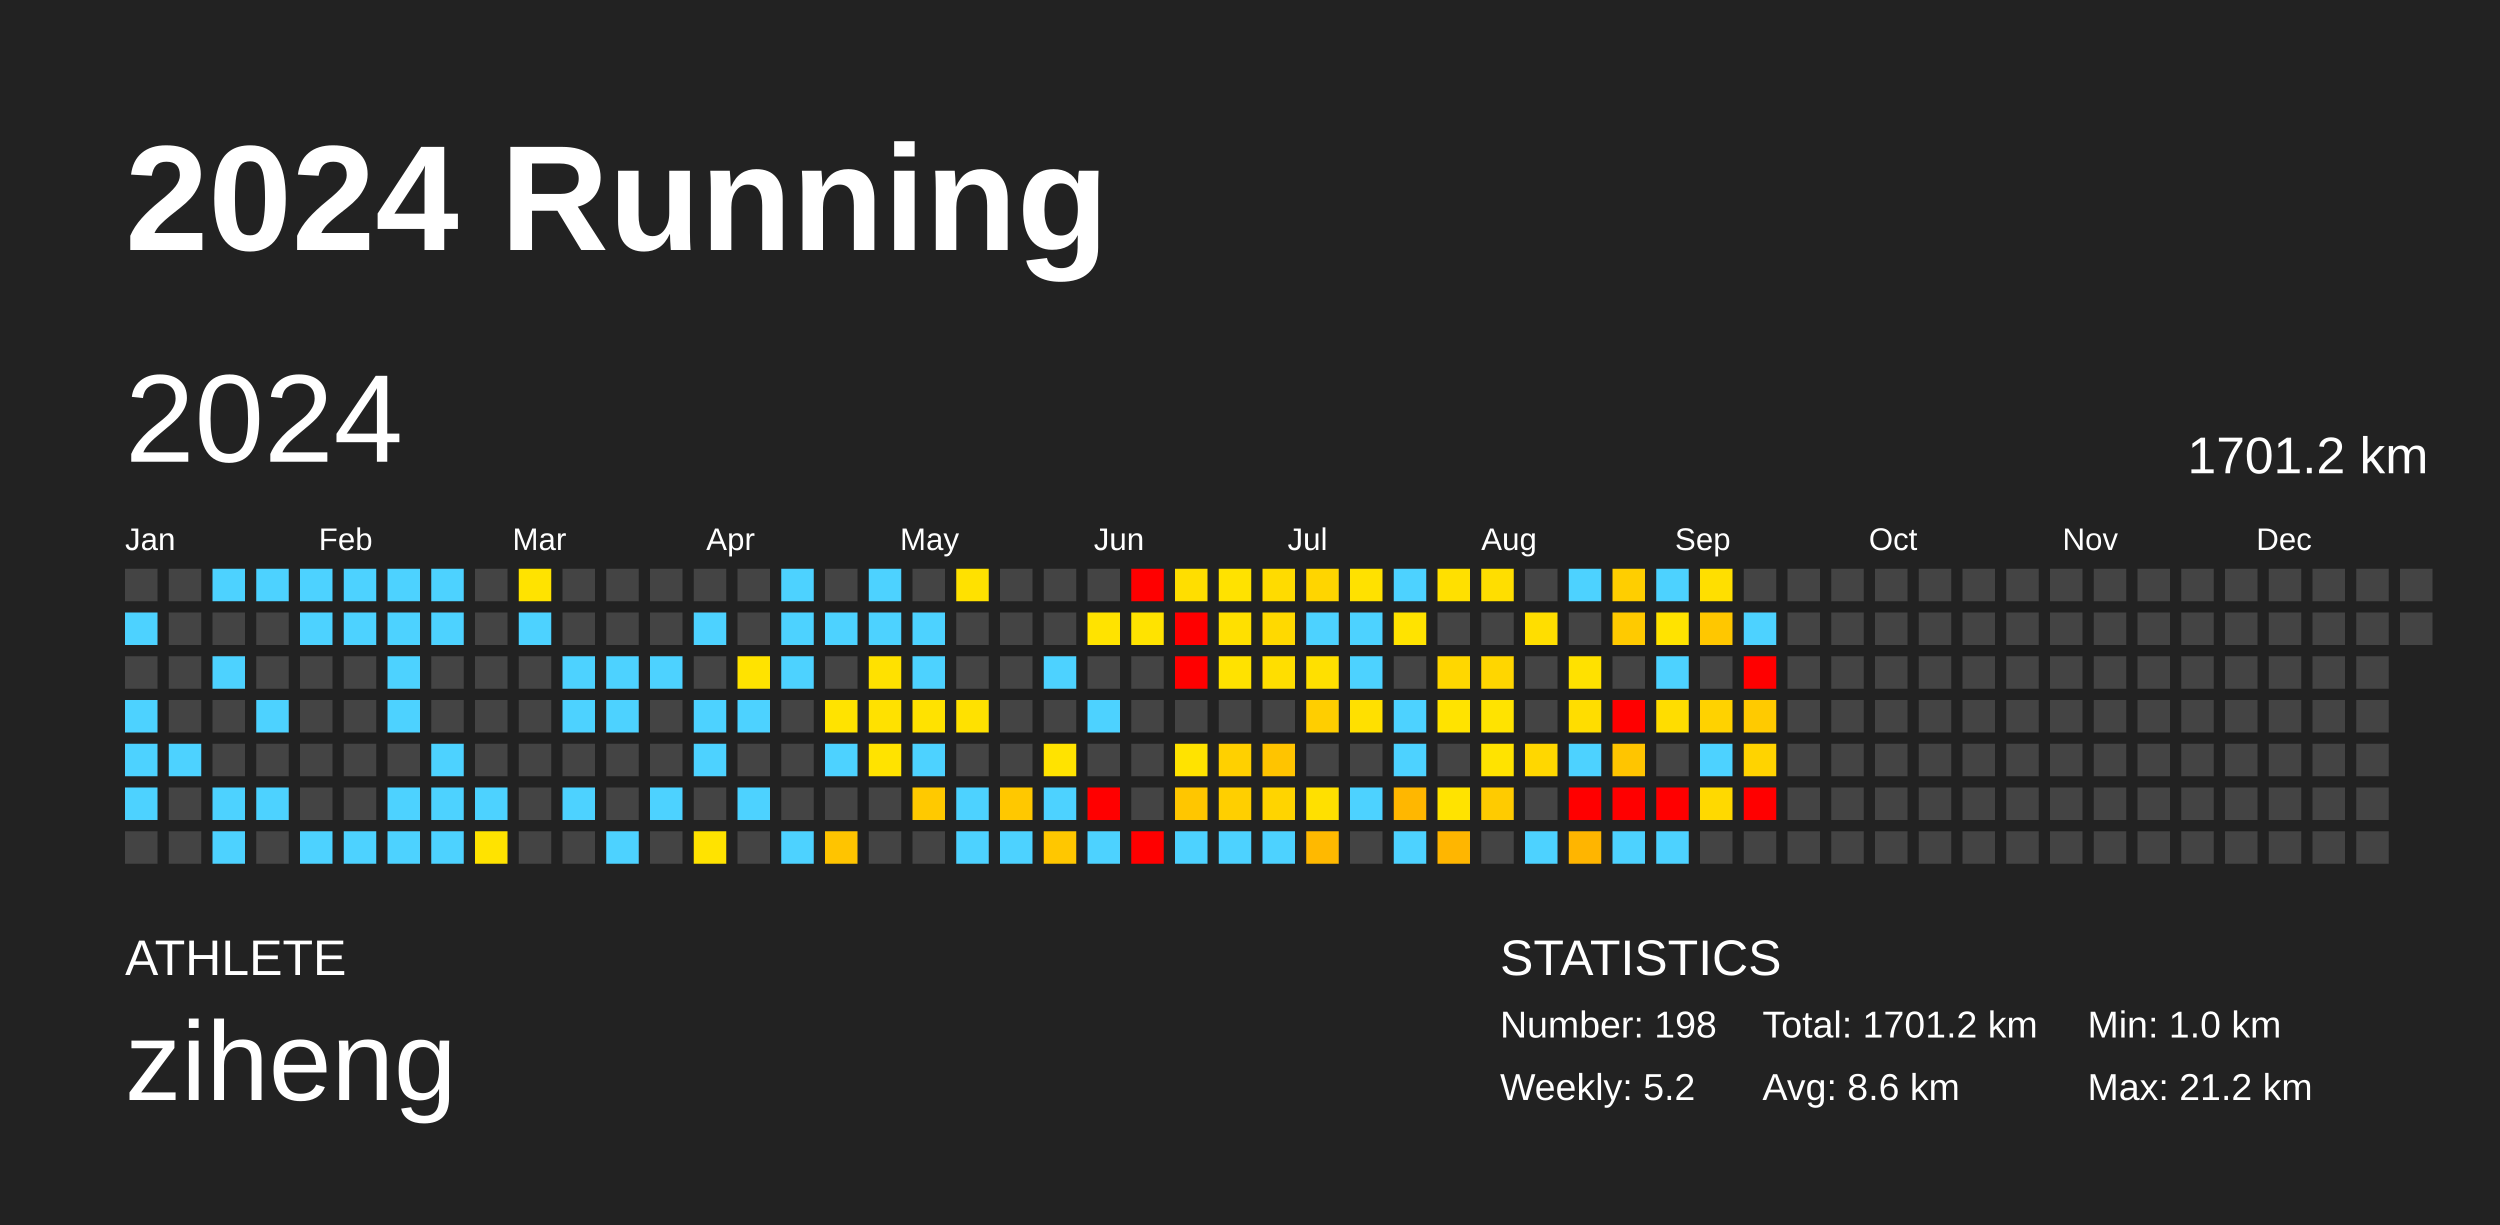
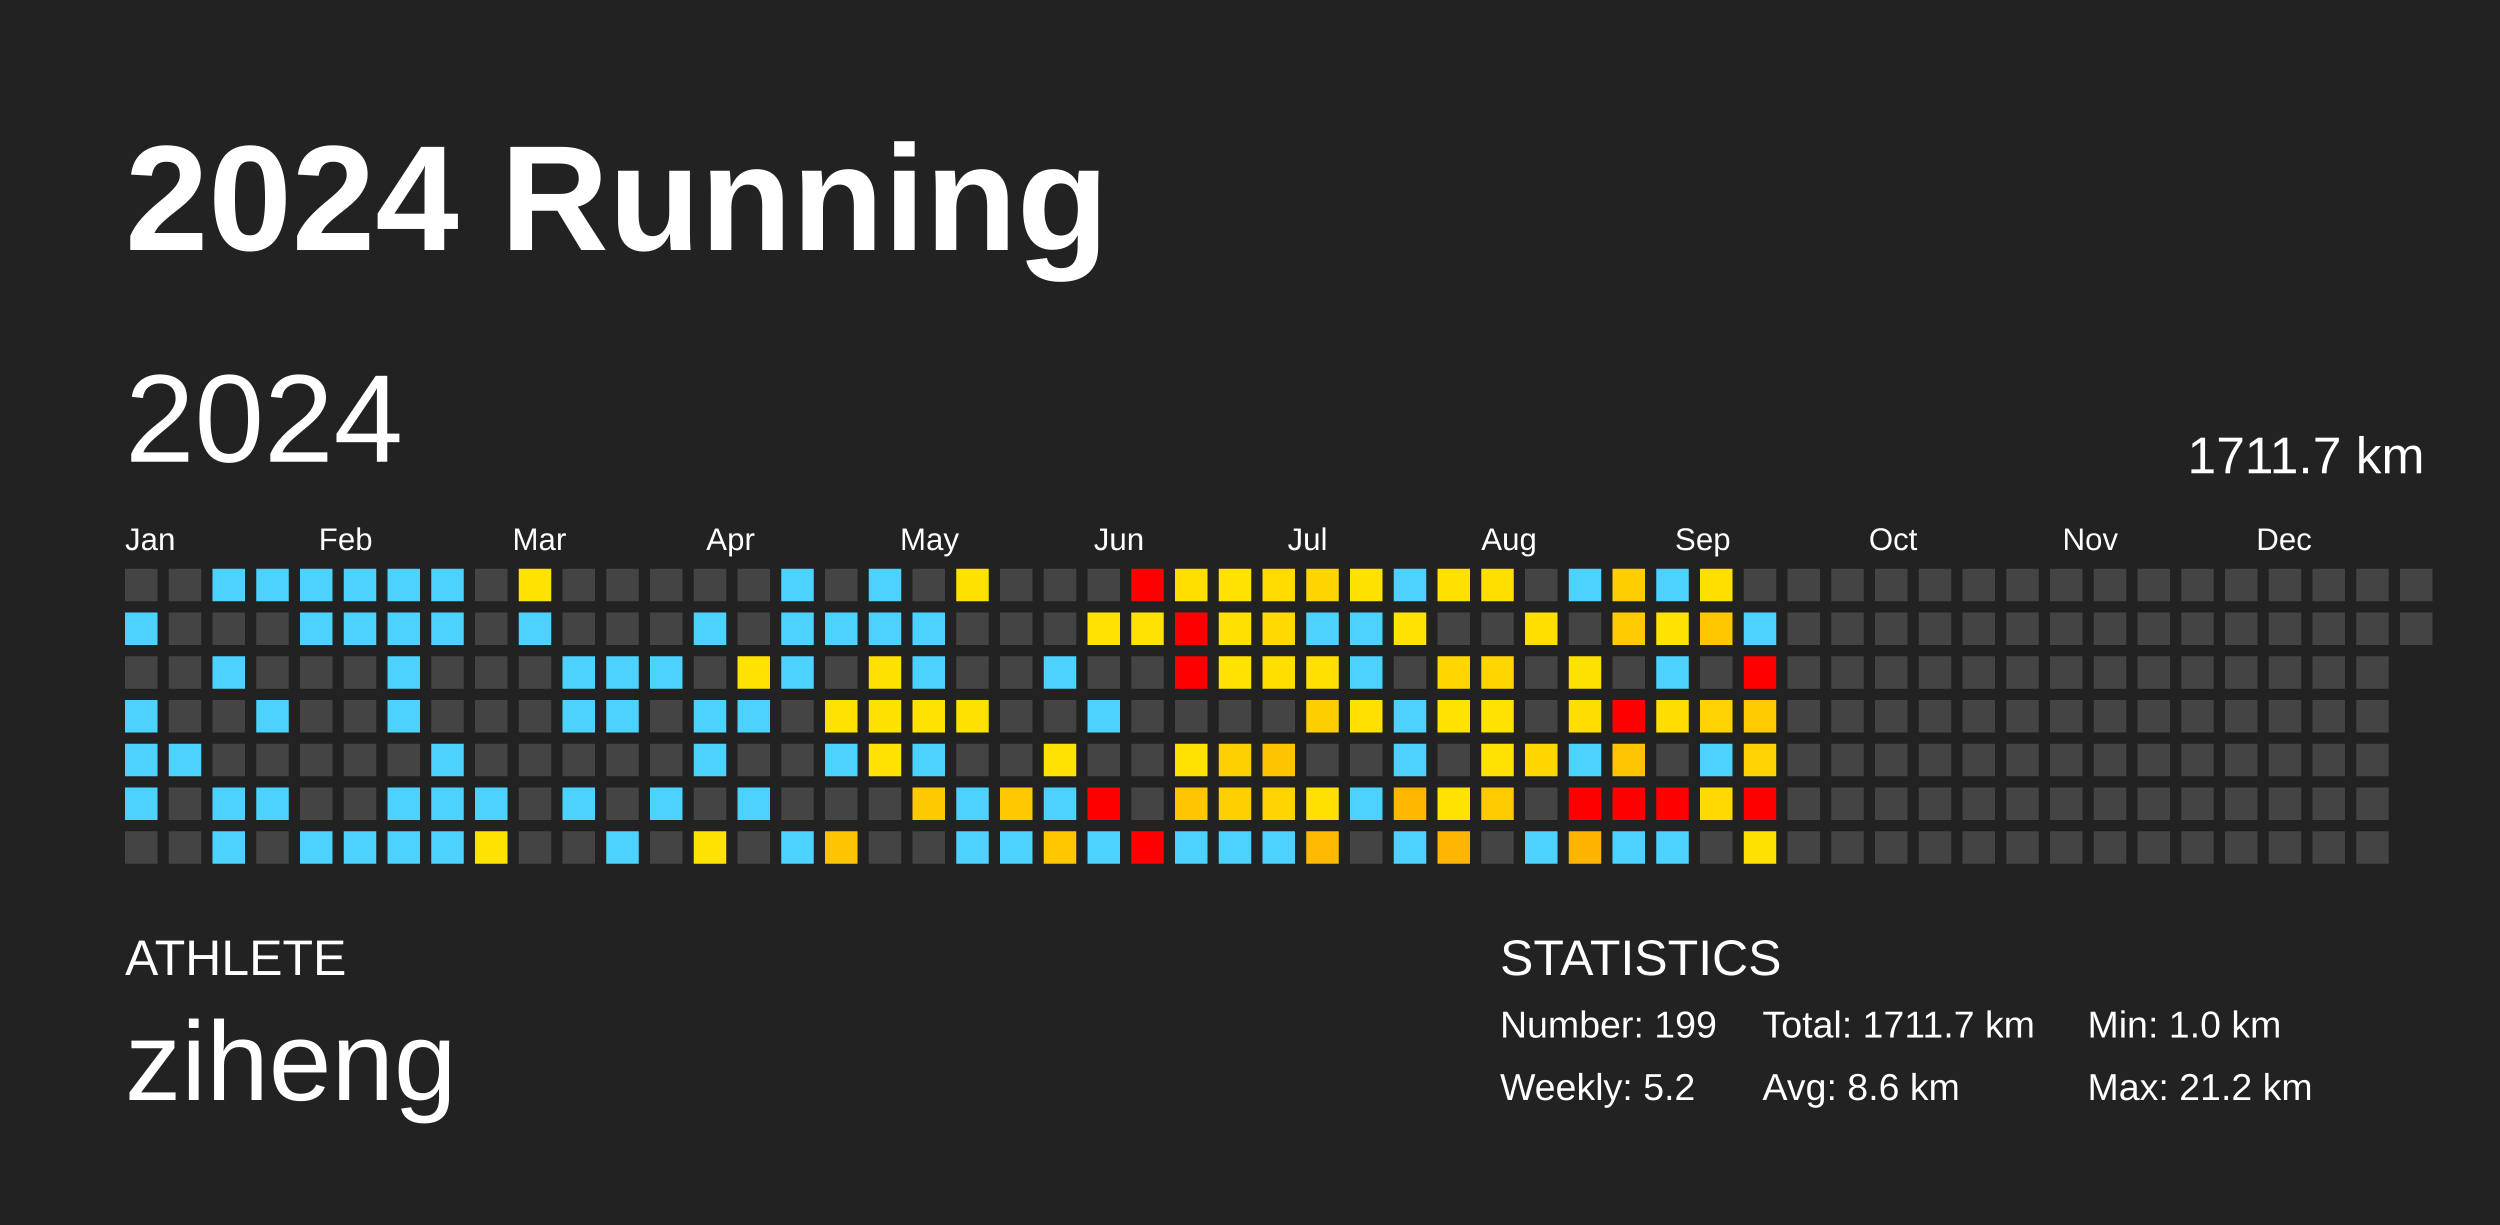
<svg xmlns="http://www.w3.org/2000/svg" baseProfile="full" height="98mm" version="1.1" viewBox="0,0,200,98" width="200mm">
  <defs />
  <rect fill="#222222" height="98" width="200" x="0" y="0" />
  <text fill="#FFFFFF" style="font-size:12px; font-family:Arial; font-weight:bold;" x="10" y="20">2024 Running</text>
  <text fill="#FFFFFF" style="font-size:4px; font-family:Arial" x="10" y="78">ATHLETE</text>
  <text fill="#FFFFFF" style="font-size:9px; font-family:Arial" x="10" y="88">ziheng</text>
  <text fill="#FFFFFF" style="font-size:4px; font-family:Arial" x="120" y="78">STATISTICS</text>
-   <text fill="#FFFFFF" style="font-size:3px; font-family:Arial" x="120" y="83">Number: 198</text>
+   <text fill="#FFFFFF" style="font-size:3px; font-family:Arial" x="120" y="83">Number: 199</text>
  <text fill="#FFFFFF" style="font-size:3px; font-family:Arial" x="120" y="88">Weekly: 5.2</text>
-   <text fill="#FFFFFF" style="font-size:3px; font-family:Arial" x="141" y="83">Total: 1701.2 km</text>
+   <text fill="#FFFFFF" style="font-size:3px; font-family:Arial" x="141" y="83">Total: 1711.7 km</text>
  <text fill="#FFFFFF" style="font-size:3px; font-family:Arial" x="141" y="88">Avg: 8.6 km</text>
  <text fill="#FFFFFF" style="font-size:3px; font-family:Arial" x="167" y="83">Min: 1.0 km</text>
  <text fill="#FFFFFF" style="font-size:3px; font-family:Arial" x="167" y="88">Max: 21.2 km</text>
  <text dominant-baseline="hanging" fill="#FFFFFF" style="font-size:10.0px; font-family:Arial;" x="10" y="30">2024</text>
-   <text dominant-baseline="hanging" fill="#FFFFFF" style="font-size:4.125px; font-family:Arial;" x="175" y="35">1701.2 km</text>
+   <text dominant-baseline="hanging" fill="#FFFFFF" style="font-size:4.125px; font-family:Arial;" x="175" y="35">1711.7 km</text>
  <text fill="#FFFFFF" style="font-size:2.5px; font-family:Arial" x="10.0" y="44">Jan</text>
  <text fill="#FFFFFF" style="font-size:2.5px; font-family:Arial" x="25.5" y="44">Feb</text>
  <text fill="#FFFFFF" style="font-size:2.5px; font-family:Arial" x="41.0" y="44">Mar</text>
  <text fill="#FFFFFF" style="font-size:2.5px; font-family:Arial" x="56.5" y="44">Apr</text>
  <text fill="#FFFFFF" style="font-size:2.5px; font-family:Arial" x="72.0" y="44">May</text>
  <text fill="#FFFFFF" style="font-size:2.5px; font-family:Arial" x="87.5" y="44">Jun</text>
  <text fill="#FFFFFF" style="font-size:2.5px; font-family:Arial" x="103.0" y="44">Jul</text>
  <text fill="#FFFFFF" style="font-size:2.5px; font-family:Arial" x="118.5" y="44">Aug</text>
  <text fill="#FFFFFF" style="font-size:2.5px; font-family:Arial" x="134.0" y="44">Sep</text>
  <text fill="#FFFFFF" style="font-size:2.5px; font-family:Arial" x="149.5" y="44">Oct</text>
  <text fill="#FFFFFF" style="font-size:2.5px; font-family:Arial" x="165.0" y="44">Nov</text>
  <text fill="#FFFFFF" style="font-size:2.5px; font-family:Arial" x="180.5" y="44">Dec</text>
  <rect fill="#444444" height="2.6" width="2.6" x="10.0" y="45.5" />
  <rect fill="#4dd2ff" height="2.6" width="2.6" x="10.0" y="49.0" />
  <rect fill="#444444" height="2.6" width="2.6" x="10.0" y="52.5" />
  <rect fill="#4dd2ff" height="2.6" width="2.6" x="10.0" y="56.0" />
  <rect fill="#4dd2ff" height="2.6" width="2.6" x="10.0" y="59.5" />
  <rect fill="#4dd2ff" height="2.6" width="2.6" x="10.0" y="63.0" />
  <rect fill="#444444" height="2.6" width="2.6" x="10.0" y="66.5" />
  <rect fill="#444444" height="2.6" width="2.6" x="13.5" y="45.5" />
  <rect fill="#444444" height="2.6" width="2.6" x="13.5" y="49.0" />
  <rect fill="#444444" height="2.6" width="2.6" x="13.5" y="52.5" />
  <rect fill="#444444" height="2.6" width="2.6" x="13.5" y="56.0" />
  <rect fill="#4dd2ff" height="2.6" width="2.6" x="13.5" y="59.5" />
  <rect fill="#444444" height="2.6" width="2.6" x="13.5" y="63.0" />
  <rect fill="#444444" height="2.6" width="2.6" x="13.5" y="66.5" />
  <rect fill="#4dd2ff" height="2.6" width="2.6" x="17.0" y="45.5" />
  <rect fill="#444444" height="2.6" width="2.6" x="17.0" y="49.0" />
  <rect fill="#4dd2ff" height="2.6" width="2.6" x="17.0" y="52.5" />
  <rect fill="#444444" height="2.6" width="2.6" x="17.0" y="56.0" />
  <rect fill="#444444" height="2.6" width="2.6" x="17.0" y="59.5" />
  <rect fill="#4dd2ff" height="2.6" width="2.6" x="17.0" y="63.0" />
  <rect fill="#4dd2ff" height="2.6" width="2.6" x="17.0" y="66.5" />
  <rect fill="#4dd2ff" height="2.6" width="2.6" x="20.5" y="45.5" />
  <rect fill="#444444" height="2.6" width="2.6" x="20.5" y="49.0" />
  <rect fill="#444444" height="2.6" width="2.6" x="20.5" y="52.5" />
  <rect fill="#4dd2ff" height="2.6" width="2.6" x="20.5" y="56.0" />
  <rect fill="#444444" height="2.6" width="2.6" x="20.5" y="59.5" />
  <rect fill="#4dd2ff" height="2.6" width="2.6" x="20.5" y="63.0" />
  <rect fill="#444444" height="2.6" width="2.6" x="20.5" y="66.5" />
  <rect fill="#4dd2ff" height="2.6" width="2.6" x="24.0" y="45.5" />
  <rect fill="#4dd2ff" height="2.6" width="2.6" x="24.0" y="49.0" />
  <rect fill="#444444" height="2.6" width="2.6" x="24.0" y="52.5" />
  <rect fill="#444444" height="2.6" width="2.6" x="24.0" y="56.0" />
  <rect fill="#444444" height="2.6" width="2.6" x="24.0" y="59.5" />
  <rect fill="#444444" height="2.6" width="2.6" x="24.0" y="63.0" />
  <rect fill="#4dd2ff" height="2.6" width="2.6" x="24.0" y="66.5" />
  <rect fill="#4dd2ff" height="2.6" width="2.6" x="27.5" y="45.5" />
  <rect fill="#4dd2ff" height="2.6" width="2.6" x="27.5" y="49.0" />
  <rect fill="#444444" height="2.6" width="2.6" x="27.5" y="52.5" />
  <rect fill="#444444" height="2.6" width="2.6" x="27.5" y="56.0" />
  <rect fill="#444444" height="2.6" width="2.6" x="27.5" y="59.5" />
  <rect fill="#444444" height="2.6" width="2.6" x="27.5" y="63.0" />
  <rect fill="#4dd2ff" height="2.6" width="2.6" x="27.5" y="66.5" />
  <rect fill="#4dd2ff" height="2.6" width="2.6" x="31.0" y="45.5" />
  <rect fill="#4dd2ff" height="2.6" width="2.6" x="31.0" y="49.0" />
  <rect fill="#4dd2ff" height="2.6" width="2.6" x="31.0" y="52.5" />
  <rect fill="#4dd2ff" height="2.6" width="2.6" x="31.0" y="56.0" />
  <rect fill="#444444" height="2.6" width="2.6" x="31.0" y="59.5" />
  <rect fill="#4dd2ff" height="2.6" width="2.6" x="31.0" y="63.0" />
  <rect fill="#4dd2ff" height="2.6" width="2.6" x="31.0" y="66.5" />
  <rect fill="#4dd2ff" height="2.6" width="2.6" x="34.5" y="45.5" />
  <rect fill="#4dd2ff" height="2.6" width="2.6" x="34.5" y="49.0" />
  <rect fill="#444444" height="2.6" width="2.6" x="34.5" y="52.5" />
  <rect fill="#444444" height="2.6" width="2.6" x="34.5" y="56.0" />
  <rect fill="#4dd2ff" height="2.6" width="2.6" x="34.5" y="59.5" />
  <rect fill="#4dd2ff" height="2.6" width="2.6" x="34.5" y="63.0" />
  <rect fill="#4dd2ff" height="2.6" width="2.6" x="34.5" y="66.5" />
  <rect fill="#444444" height="2.6" width="2.6" x="38.0" y="45.5" />
  <rect fill="#444444" height="2.6" width="2.6" x="38.0" y="49.0" />
  <rect fill="#444444" height="2.6" width="2.6" x="38.0" y="52.5" />
  <rect fill="#444444" height="2.6" width="2.6" x="38.0" y="56.0" />
  <rect fill="#444444" height="2.6" width="2.6" x="38.0" y="59.5" />
  <rect fill="#4dd2ff" height="2.6" width="2.6" x="38.0" y="63.0" />
  <rect fill="#ffe300" height="2.6" width="2.6" x="38.0" y="66.5" />
  <rect fill="#ffe300" height="2.6" width="2.6" x="41.5" y="45.5" />
  <rect fill="#4dd2ff" height="2.6" width="2.6" x="41.5" y="49.0" />
  <rect fill="#444444" height="2.6" width="2.6" x="41.5" y="52.5" />
  <rect fill="#444444" height="2.6" width="2.6" x="41.5" y="56.0" />
  <rect fill="#444444" height="2.6" width="2.6" x="41.5" y="59.5" />
  <rect fill="#444444" height="2.6" width="2.6" x="41.5" y="63.0" />
  <rect fill="#444444" height="2.6" width="2.6" x="41.5" y="66.5" />
  <rect fill="#444444" height="2.6" width="2.6" x="45.0" y="45.5" />
  <rect fill="#444444" height="2.6" width="2.6" x="45.0" y="49.0" />
  <rect fill="#4dd2ff" height="2.6" width="2.6" x="45.0" y="52.5" />
  <rect fill="#4dd2ff" height="2.6" width="2.6" x="45.0" y="56.0" />
  <rect fill="#444444" height="2.6" width="2.6" x="45.0" y="59.5" />
  <rect fill="#4dd2ff" height="2.6" width="2.6" x="45.0" y="63.0" />
  <rect fill="#444444" height="2.6" width="2.6" x="45.0" y="66.5" />
  <rect fill="#444444" height="2.6" width="2.6" x="48.5" y="45.5" />
  <rect fill="#444444" height="2.6" width="2.6" x="48.5" y="49.0" />
  <rect fill="#4dd2ff" height="2.6" width="2.6" x="48.5" y="52.5" />
  <rect fill="#4dd2ff" height="2.6" width="2.6" x="48.5" y="56.0" />
  <rect fill="#444444" height="2.6" width="2.6" x="48.5" y="59.5" />
  <rect fill="#444444" height="2.6" width="2.6" x="48.5" y="63.0" />
  <rect fill="#4dd2ff" height="2.6" width="2.6" x="48.5" y="66.5" />
  <rect fill="#444444" height="2.6" width="2.6" x="52.0" y="45.5" />
  <rect fill="#444444" height="2.6" width="2.6" x="52.0" y="49.0" />
  <rect fill="#4dd2ff" height="2.6" width="2.6" x="52.0" y="52.5" />
  <rect fill="#444444" height="2.6" width="2.6" x="52.0" y="56.0" />
  <rect fill="#444444" height="2.6" width="2.6" x="52.0" y="59.5" />
  <rect fill="#4dd2ff" height="2.6" width="2.6" x="52.0" y="63.0" />
  <rect fill="#444444" height="2.6" width="2.6" x="52.0" y="66.5" />
  <rect fill="#444444" height="2.6" width="2.6" x="55.5" y="45.5" />
  <rect fill="#4dd2ff" height="2.6" width="2.6" x="55.5" y="49.0" />
  <rect fill="#444444" height="2.6" width="2.6" x="55.5" y="52.5" />
  <rect fill="#4dd2ff" height="2.6" width="2.6" x="55.5" y="56.0" />
  <rect fill="#4dd2ff" height="2.6" width="2.6" x="55.5" y="59.5" />
  <rect fill="#444444" height="2.6" width="2.6" x="55.5" y="63.0" />
  <rect fill="#ffe300" height="2.6" width="2.6" x="55.5" y="66.5" />
  <rect fill="#444444" height="2.6" width="2.6" x="59.0" y="45.5" />
  <rect fill="#444444" height="2.6" width="2.6" x="59.0" y="49.0" />
  <rect fill="#ffe300" height="2.6" width="2.6" x="59.0" y="52.5" />
  <rect fill="#4dd2ff" height="2.6" width="2.6" x="59.0" y="56.0" />
  <rect fill="#444444" height="2.6" width="2.6" x="59.0" y="59.5" />
  <rect fill="#4dd2ff" height="2.6" width="2.6" x="59.0" y="63.0" />
  <rect fill="#444444" height="2.6" width="2.6" x="59.0" y="66.5" />
  <rect fill="#4dd2ff" height="2.6" width="2.6" x="62.5" y="45.5" />
  <rect fill="#4dd2ff" height="2.6" width="2.6" x="62.5" y="49.0" />
  <rect fill="#4dd2ff" height="2.6" width="2.6" x="62.5" y="52.5" />
  <rect fill="#444444" height="2.6" width="2.6" x="62.5" y="56.0" />
  <rect fill="#444444" height="2.6" width="2.6" x="62.5" y="59.5" />
  <rect fill="#444444" height="2.6" width="2.6" x="62.5" y="63.0" />
  <rect fill="#4dd2ff" height="2.6" width="2.6" x="62.5" y="66.5" />
  <rect fill="#444444" height="2.6" width="2.6" x="66.0" y="45.5" />
  <rect fill="#4dd2ff" height="2.6" width="2.6" x="66.0" y="49.0" />
  <rect fill="#444444" height="2.6" width="2.6" x="66.0" y="52.5" />
  <rect fill="#ffe300" height="2.6" width="2.6" x="66.0" y="56.0" />
  <rect fill="#4dd2ff" height="2.6" width="2.6" x="66.0" y="59.5" />
  <rect fill="#444444" height="2.6" width="2.6" x="66.0" y="63.0" />
  <rect fill="#ffc400" height="2.6" width="2.6" x="66.0" y="66.5" />
  <rect fill="#4dd2ff" height="2.6" width="2.6" x="69.5" y="45.5" />
  <rect fill="#4dd2ff" height="2.6" width="2.6" x="69.5" y="49.0" />
  <rect fill="#ffe100" height="2.6" width="2.6" x="69.5" y="52.5" />
  <rect fill="#ffe100" height="2.6" width="2.6" x="69.5" y="56.0" />
  <rect fill="#ffe300" height="2.6" width="2.6" x="69.5" y="59.5" />
  <rect fill="#444444" height="2.6" width="2.6" x="69.5" y="63.0" />
  <rect fill="#444444" height="2.6" width="2.6" x="69.5" y="66.5" />
  <rect fill="#444444" height="2.6" width="2.6" x="73.0" y="45.5" />
  <rect fill="#4dd2ff" height="2.6" width="2.6" x="73.0" y="49.0" />
  <rect fill="#4dd2ff" height="2.6" width="2.6" x="73.0" y="52.5" />
  <rect fill="#ffe200" height="2.6" width="2.6" x="73.0" y="56.0" />
  <rect fill="#4dd2ff" height="2.6" width="2.6" x="73.0" y="59.5" />
  <rect fill="#ffc900" height="2.6" width="2.6" x="73.0" y="63.0" />
  <rect fill="#444444" height="2.6" width="2.6" x="73.0" y="66.5" />
  <rect fill="#ffe100" height="2.6" width="2.6" x="76.5" y="45.5" />
  <rect fill="#444444" height="2.6" width="2.6" x="76.5" y="49.0" />
  <rect fill="#444444" height="2.6" width="2.6" x="76.5" y="52.5" />
  <rect fill="#ffe100" height="2.6" width="2.6" x="76.5" y="56.0" />
  <rect fill="#444444" height="2.6" width="2.6" x="76.5" y="59.5" />
  <rect fill="#4dd2ff" height="2.6" width="2.6" x="76.5" y="63.0" />
  <rect fill="#4dd2ff" height="2.6" width="2.6" x="76.5" y="66.5" />
  <rect fill="#444444" height="2.6" width="2.6" x="80.0" y="45.5" />
  <rect fill="#444444" height="2.6" width="2.6" x="80.0" y="49.0" />
  <rect fill="#444444" height="2.6" width="2.6" x="80.0" y="52.5" />
  <rect fill="#444444" height="2.6" width="2.6" x="80.0" y="56.0" />
  <rect fill="#444444" height="2.6" width="2.6" x="80.0" y="59.5" />
  <rect fill="#ffc800" height="2.6" width="2.6" x="80.0" y="63.0" />
  <rect fill="#4dd2ff" height="2.6" width="2.6" x="80.0" y="66.5" />
  <rect fill="#444444" height="2.6" width="2.6" x="83.5" y="45.5" />
  <rect fill="#444444" height="2.6" width="2.6" x="83.5" y="49.0" />
  <rect fill="#4dd2ff" height="2.6" width="2.6" x="83.5" y="52.5" />
  <rect fill="#444444" height="2.6" width="2.6" x="83.5" y="56.0" />
  <rect fill="#ffe300" height="2.6" width="2.6" x="83.5" y="59.5" />
  <rect fill="#4dd2ff" height="2.6" width="2.6" x="83.5" y="63.0" />
  <rect fill="#ffc700" height="2.6" width="2.6" x="83.5" y="66.5" />
  <rect fill="#444444" height="2.6" width="2.6" x="87.0" y="45.5" />
  <rect fill="#ffe300" height="2.6" width="2.6" x="87.0" y="49.0" />
  <rect fill="#444444" height="2.6" width="2.6" x="87.0" y="52.5" />
  <rect fill="#4dd2ff" height="2.6" width="2.6" x="87.0" y="56.0" />
  <rect fill="#444444" height="2.6" width="2.6" x="87.0" y="59.5" />
  <rect fill="red" height="2.6" width="2.6" x="87.0" y="63.0" />
  <rect fill="#4dd2ff" height="2.6" width="2.6" x="87.0" y="66.5" />
  <rect fill="red" height="2.6" width="2.6" x="90.5" y="45.5" />
  <rect fill="#ffe300" height="2.6" width="2.6" x="90.5" y="49.0" />
  <rect fill="#444444" height="2.6" width="2.6" x="90.5" y="52.5" />
  <rect fill="#444444" height="2.6" width="2.6" x="90.5" y="56.0" />
  <rect fill="#444444" height="2.6" width="2.6" x="90.5" y="59.5" />
  <rect fill="#444444" height="2.6" width="2.6" x="90.5" y="63.0" />
  <rect fill="red" height="2.6" width="2.6" x="90.5" y="66.5" />
  <rect fill="#ffde00" height="2.6" width="2.6" x="94.0" y="45.5" />
  <rect fill="red" height="2.6" width="2.6" x="94.0" y="49.0" />
  <rect fill="red" height="2.6" width="2.6" x="94.0" y="52.5" />
  <rect fill="#444444" height="2.6" width="2.6" x="94.0" y="56.0" />
  <rect fill="#ffe300" height="2.6" width="2.6" x="94.0" y="59.5" />
  <rect fill="#ffc600" height="2.6" width="2.6" x="94.0" y="63.0" />
  <rect fill="#4dd2ff" height="2.6" width="2.6" x="94.0" y="66.5" />
  <rect fill="#ffe200" height="2.6" width="2.6" x="97.5" y="45.5" />
  <rect fill="#ffe000" height="2.6" width="2.6" x="97.5" y="49.0" />
  <rect fill="#ffe200" height="2.6" width="2.6" x="97.5" y="52.5" />
  <rect fill="#444444" height="2.6" width="2.6" x="97.5" y="56.0" />
  <rect fill="#ffd000" height="2.6" width="2.6" x="97.5" y="59.5" />
  <rect fill="#ffcf00" height="2.6" width="2.6" x="97.5" y="63.0" />
  <rect fill="#4dd2ff" height="2.6" width="2.6" x="97.5" y="66.5" />
  <rect fill="#ffdb00" height="2.6" width="2.6" x="101.0" y="45.5" />
  <rect fill="#ffd900" height="2.6" width="2.6" x="101.0" y="49.0" />
  <rect fill="#ffde00" height="2.6" width="2.6" x="101.0" y="52.5" />
  <rect fill="#444444" height="2.6" width="2.6" x="101.0" y="56.0" />
  <rect fill="#ffc400" height="2.6" width="2.6" x="101.0" y="59.5" />
  <rect fill="#ffd400" height="2.6" width="2.6" x="101.0" y="63.0" />
  <rect fill="#4dd2ff" height="2.6" width="2.6" x="101.0" y="66.5" />
  <rect fill="#ffd500" height="2.6" width="2.6" x="104.5" y="45.5" />
  <rect fill="#4dd2ff" height="2.6" width="2.6" x="104.5" y="49.0" />
  <rect fill="#ffe000" height="2.6" width="2.6" x="104.5" y="52.5" />
  <rect fill="#ffce00" height="2.6" width="2.6" x="104.5" y="56.0" />
  <rect fill="#444444" height="2.6" width="2.6" x="104.5" y="59.5" />
  <rect fill="#ffe000" height="2.6" width="2.6" x="104.5" y="63.0" />
  <rect fill="#ffb900" height="2.6" width="2.6" x="104.5" y="66.5" />
  <rect fill="#ffe100" height="2.6" width="2.6" x="108.0" y="45.5" />
  <rect fill="#4dd2ff" height="2.6" width="2.6" x="108.0" y="49.0" />
  <rect fill="#4dd2ff" height="2.6" width="2.6" x="108.0" y="52.5" />
  <rect fill="#ffe000" height="2.6" width="2.6" x="108.0" y="56.0" />
  <rect fill="#444444" height="2.6" width="2.6" x="108.0" y="59.5" />
  <rect fill="#4dd2ff" height="2.6" width="2.6" x="108.0" y="63.0" />
  <rect fill="#444444" height="2.6" width="2.6" x="108.0" y="66.5" />
  <rect fill="#4dd2ff" height="2.6" width="2.6" x="111.5" y="45.5" />
  <rect fill="#ffe300" height="2.6" width="2.6" x="111.5" y="49.0" />
  <rect fill="#444444" height="2.6" width="2.6" x="111.5" y="52.5" />
  <rect fill="#4dd2ff" height="2.6" width="2.6" x="111.5" y="56.0" />
  <rect fill="#4dd2ff" height="2.6" width="2.6" x="111.5" y="59.5" />
  <rect fill="#ffb700" height="2.6" width="2.6" x="111.5" y="63.0" />
  <rect fill="#4dd2ff" height="2.6" width="2.6" x="111.5" y="66.5" />
  <rect fill="#ffe000" height="2.6" width="2.6" x="115.0" y="45.5" />
  <rect fill="#444444" height="2.6" width="2.6" x="115.0" y="49.0" />
  <rect fill="#ffd700" height="2.6" width="2.6" x="115.0" y="52.5" />
  <rect fill="#ffe300" height="2.6" width="2.6" x="115.0" y="56.0" />
  <rect fill="#444444" height="2.6" width="2.6" x="115.0" y="59.5" />
  <rect fill="#ffe300" height="2.6" width="2.6" x="115.0" y="63.0" />
  <rect fill="#ffb600" height="2.6" width="2.6" x="115.0" y="66.5" />
  <rect fill="#ffde00" height="2.6" width="2.6" x="118.5" y="45.5" />
  <rect fill="#444444" height="2.6" width="2.6" x="118.5" y="49.0" />
  <rect fill="#ffd600" height="2.6" width="2.6" x="118.5" y="52.5" />
  <rect fill="#ffe300" height="2.6" width="2.6" x="118.5" y="56.0" />
  <rect fill="#ffe300" height="2.6" width="2.6" x="118.5" y="59.5" />
  <rect fill="#ffcb00" height="2.6" width="2.6" x="118.5" y="63.0" />
  <rect fill="#444444" height="2.6" width="2.6" x="118.5" y="66.5" />
  <rect fill="#444444" height="2.6" width="2.6" x="122.0" y="45.5" />
  <rect fill="#ffde00" height="2.6" width="2.6" x="122.0" y="49.0" />
  <rect fill="#444444" height="2.6" width="2.6" x="122.0" y="52.5" />
  <rect fill="#444444" height="2.6" width="2.6" x="122.0" y="56.0" />
  <rect fill="#ffd700" height="2.6" width="2.6" x="122.0" y="59.5" />
  <rect fill="#444444" height="2.6" width="2.6" x="122.0" y="63.0" />
  <rect fill="#4dd2ff" height="2.6" width="2.6" x="122.0" y="66.5" />
  <rect fill="#4dd2ff" height="2.6" width="2.6" x="125.5" y="45.5" />
  <rect fill="#444444" height="2.6" width="2.6" x="125.5" y="49.0" />
  <rect fill="#ffe100" height="2.6" width="2.6" x="125.5" y="52.5" />
  <rect fill="#ffdd00" height="2.6" width="2.6" x="125.5" y="56.0" />
  <rect fill="#4dd2ff" height="2.6" width="2.6" x="125.5" y="59.5" />
  <rect fill="red" height="2.6" width="2.6" x="125.5" y="63.0" />
  <rect fill="#ffb500" height="2.6" width="2.6" x="125.5" y="66.5" />
  <rect fill="#ffce00" height="2.6" width="2.6" x="129.0" y="45.5" />
  <rect fill="#ffca00" height="2.6" width="2.6" x="129.0" y="49.0" />
  <rect fill="#444444" height="2.6" width="2.6" x="129.0" y="52.5" />
  <rect fill="red" height="2.6" width="2.6" x="129.0" y="56.0" />
  <rect fill="#ffc500" height="2.6" width="2.6" x="129.0" y="59.5" />
  <rect fill="red" height="2.6" width="2.6" x="129.0" y="63.0" />
  <rect fill="#4dd2ff" height="2.6" width="2.6" x="129.0" y="66.5" />
  <rect fill="#4dd2ff" height="2.6" width="2.6" x="132.5" y="45.5" />
  <rect fill="#ffe300" height="2.6" width="2.6" x="132.5" y="49.0" />
  <rect fill="#4dd2ff" height="2.6" width="2.6" x="132.5" y="52.5" />
  <rect fill="#ffdd00" height="2.6" width="2.6" x="132.5" y="56.0" />
  <rect fill="#444444" height="2.6" width="2.6" x="132.5" y="59.5" />
  <rect fill="red" height="2.6" width="2.6" x="132.5" y="63.0" />
  <rect fill="#4dd2ff" height="2.6" width="2.6" x="132.5" y="66.5" />
  <rect fill="#ffdf00" height="2.6" width="2.6" x="136.0" y="45.5" />
  <rect fill="#ffc700" height="2.6" width="2.6" x="136.0" y="49.0" />
  <rect fill="#444444" height="2.6" width="2.6" x="136.0" y="52.5" />
  <rect fill="#ffd200" height="2.6" width="2.6" x="136.0" y="56.0" />
  <rect fill="#4dd2ff" height="2.6" width="2.6" x="136.0" y="59.5" />
  <rect fill="#ffd900" height="2.6" width="2.6" x="136.0" y="63.0" />
  <rect fill="#444444" height="2.6" width="2.6" x="136.0" y="66.5" />
  <rect fill="#444444" height="2.6" width="2.6" x="139.5" y="45.5" />
  <rect fill="#4dd2ff" height="2.6" width="2.6" x="139.5" y="49.0" />
  <rect fill="red" height="2.6" width="2.6" x="139.5" y="52.5" />
  <rect fill="#ffca00" height="2.6" width="2.6" x="139.5" y="56.0" />
  <rect fill="#ffd300" height="2.6" width="2.6" x="139.5" y="59.5" />
  <rect fill="red" height="2.6" width="2.6" x="139.5" y="63.0" />
-   <rect fill="#444444" height="2.6" width="2.6" x="139.5" y="66.5" />
+   <rect fill="#ffe100" height="2.6" width="2.6" x="139.5" y="66.5" />
  <rect fill="#444444" height="2.6" width="2.6" x="143.0" y="45.5" />
  <rect fill="#444444" height="2.6" width="2.6" x="143.0" y="49.0" />
  <rect fill="#444444" height="2.6" width="2.6" x="143.0" y="52.5" />
  <rect fill="#444444" height="2.6" width="2.6" x="143.0" y="56.0" />
  <rect fill="#444444" height="2.6" width="2.6" x="143.0" y="59.5" />
  <rect fill="#444444" height="2.6" width="2.6" x="143.0" y="63.0" />
  <rect fill="#444444" height="2.6" width="2.6" x="143.0" y="66.5" />
  <rect fill="#444444" height="2.6" width="2.6" x="146.5" y="45.5" />
  <rect fill="#444444" height="2.6" width="2.6" x="146.5" y="49.0" />
  <rect fill="#444444" height="2.6" width="2.6" x="146.5" y="52.5" />
  <rect fill="#444444" height="2.6" width="2.6" x="146.5" y="56.0" />
  <rect fill="#444444" height="2.6" width="2.6" x="146.5" y="59.5" />
  <rect fill="#444444" height="2.6" width="2.6" x="146.5" y="63.0" />
  <rect fill="#444444" height="2.6" width="2.6" x="146.5" y="66.5" />
  <rect fill="#444444" height="2.6" width="2.6" x="150.0" y="45.5" />
  <rect fill="#444444" height="2.6" width="2.6" x="150.0" y="49.0" />
  <rect fill="#444444" height="2.6" width="2.6" x="150.0" y="52.5" />
  <rect fill="#444444" height="2.6" width="2.6" x="150.0" y="56.0" />
  <rect fill="#444444" height="2.6" width="2.6" x="150.0" y="59.5" />
  <rect fill="#444444" height="2.6" width="2.6" x="150.0" y="63.0" />
  <rect fill="#444444" height="2.6" width="2.6" x="150.0" y="66.5" />
  <rect fill="#444444" height="2.6" width="2.6" x="153.5" y="45.5" />
  <rect fill="#444444" height="2.6" width="2.6" x="153.5" y="49.0" />
  <rect fill="#444444" height="2.6" width="2.6" x="153.5" y="52.5" />
  <rect fill="#444444" height="2.6" width="2.6" x="153.5" y="56.0" />
  <rect fill="#444444" height="2.6" width="2.6" x="153.5" y="59.5" />
  <rect fill="#444444" height="2.6" width="2.6" x="153.5" y="63.0" />
  <rect fill="#444444" height="2.6" width="2.6" x="153.5" y="66.5" />
  <rect fill="#444444" height="2.6" width="2.6" x="157.0" y="45.5" />
  <rect fill="#444444" height="2.6" width="2.6" x="157.0" y="49.0" />
  <rect fill="#444444" height="2.6" width="2.6" x="157.0" y="52.5" />
  <rect fill="#444444" height="2.6" width="2.6" x="157.0" y="56.0" />
  <rect fill="#444444" height="2.6" width="2.6" x="157.0" y="59.5" />
  <rect fill="#444444" height="2.6" width="2.6" x="157.0" y="63.0" />
  <rect fill="#444444" height="2.6" width="2.6" x="157.0" y="66.5" />
  <rect fill="#444444" height="2.6" width="2.6" x="160.5" y="45.5" />
  <rect fill="#444444" height="2.6" width="2.6" x="160.5" y="49.0" />
  <rect fill="#444444" height="2.6" width="2.6" x="160.5" y="52.5" />
  <rect fill="#444444" height="2.6" width="2.6" x="160.5" y="56.0" />
  <rect fill="#444444" height="2.6" width="2.6" x="160.5" y="59.5" />
  <rect fill="#444444" height="2.6" width="2.6" x="160.5" y="63.0" />
  <rect fill="#444444" height="2.6" width="2.6" x="160.5" y="66.5" />
  <rect fill="#444444" height="2.6" width="2.6" x="164.0" y="45.5" />
  <rect fill="#444444" height="2.6" width="2.6" x="164.0" y="49.0" />
  <rect fill="#444444" height="2.6" width="2.6" x="164.0" y="52.5" />
  <rect fill="#444444" height="2.6" width="2.6" x="164.0" y="56.0" />
  <rect fill="#444444" height="2.6" width="2.6" x="164.0" y="59.5" />
  <rect fill="#444444" height="2.6" width="2.6" x="164.0" y="63.0" />
  <rect fill="#444444" height="2.6" width="2.6" x="164.0" y="66.5" />
  <rect fill="#444444" height="2.6" width="2.6" x="167.5" y="45.5" />
  <rect fill="#444444" height="2.6" width="2.6" x="167.5" y="49.0" />
  <rect fill="#444444" height="2.6" width="2.6" x="167.5" y="52.5" />
  <rect fill="#444444" height="2.6" width="2.6" x="167.5" y="56.0" />
  <rect fill="#444444" height="2.6" width="2.6" x="167.5" y="59.5" />
  <rect fill="#444444" height="2.6" width="2.6" x="167.5" y="63.0" />
  <rect fill="#444444" height="2.6" width="2.6" x="167.5" y="66.5" />
  <rect fill="#444444" height="2.6" width="2.6" x="171.0" y="45.5" />
  <rect fill="#444444" height="2.6" width="2.6" x="171.0" y="49.0" />
  <rect fill="#444444" height="2.6" width="2.6" x="171.0" y="52.5" />
  <rect fill="#444444" height="2.6" width="2.6" x="171.0" y="56.0" />
  <rect fill="#444444" height="2.6" width="2.6" x="171.0" y="59.5" />
  <rect fill="#444444" height="2.6" width="2.6" x="171.0" y="63.0" />
  <rect fill="#444444" height="2.6" width="2.6" x="171.0" y="66.5" />
  <rect fill="#444444" height="2.6" width="2.6" x="174.5" y="45.5" />
  <rect fill="#444444" height="2.6" width="2.6" x="174.5" y="49.0" />
  <rect fill="#444444" height="2.6" width="2.6" x="174.5" y="52.5" />
  <rect fill="#444444" height="2.6" width="2.6" x="174.5" y="56.0" />
  <rect fill="#444444" height="2.6" width="2.6" x="174.5" y="59.5" />
  <rect fill="#444444" height="2.6" width="2.6" x="174.5" y="63.0" />
  <rect fill="#444444" height="2.6" width="2.6" x="174.5" y="66.5" />
  <rect fill="#444444" height="2.6" width="2.6" x="178.0" y="45.5" />
  <rect fill="#444444" height="2.6" width="2.6" x="178.0" y="49.0" />
  <rect fill="#444444" height="2.6" width="2.6" x="178.0" y="52.5" />
  <rect fill="#444444" height="2.6" width="2.6" x="178.0" y="56.0" />
  <rect fill="#444444" height="2.6" width="2.6" x="178.0" y="59.5" />
  <rect fill="#444444" height="2.6" width="2.6" x="178.0" y="63.0" />
  <rect fill="#444444" height="2.6" width="2.6" x="178.0" y="66.5" />
  <rect fill="#444444" height="2.6" width="2.6" x="181.5" y="45.5" />
  <rect fill="#444444" height="2.6" width="2.6" x="181.5" y="49.0" />
  <rect fill="#444444" height="2.6" width="2.6" x="181.5" y="52.5" />
  <rect fill="#444444" height="2.6" width="2.6" x="181.5" y="56.0" />
  <rect fill="#444444" height="2.6" width="2.6" x="181.5" y="59.5" />
  <rect fill="#444444" height="2.6" width="2.6" x="181.5" y="63.0" />
  <rect fill="#444444" height="2.6" width="2.6" x="181.5" y="66.5" />
  <rect fill="#444444" height="2.6" width="2.6" x="185.0" y="45.5" />
  <rect fill="#444444" height="2.6" width="2.6" x="185.0" y="49.0" />
  <rect fill="#444444" height="2.6" width="2.6" x="185.0" y="52.5" />
  <rect fill="#444444" height="2.6" width="2.6" x="185.0" y="56.0" />
  <rect fill="#444444" height="2.6" width="2.6" x="185.0" y="59.5" />
  <rect fill="#444444" height="2.6" width="2.6" x="185.0" y="63.0" />
  <rect fill="#444444" height="2.6" width="2.6" x="185.0" y="66.5" />
  <rect fill="#444444" height="2.6" width="2.6" x="188.5" y="45.5" />
  <rect fill="#444444" height="2.6" width="2.6" x="188.5" y="49.0" />
  <rect fill="#444444" height="2.6" width="2.6" x="188.5" y="52.5" />
  <rect fill="#444444" height="2.6" width="2.6" x="188.5" y="56.0" />
  <rect fill="#444444" height="2.6" width="2.6" x="188.5" y="59.5" />
  <rect fill="#444444" height="2.6" width="2.6" x="188.5" y="63.0" />
  <rect fill="#444444" height="2.6" width="2.6" x="188.5" y="66.5" />
  <rect fill="#444444" height="2.6" width="2.6" x="192.0" y="45.5" />
  <rect fill="#444444" height="2.6" width="2.6" x="192.0" y="49.0" />
</svg>
